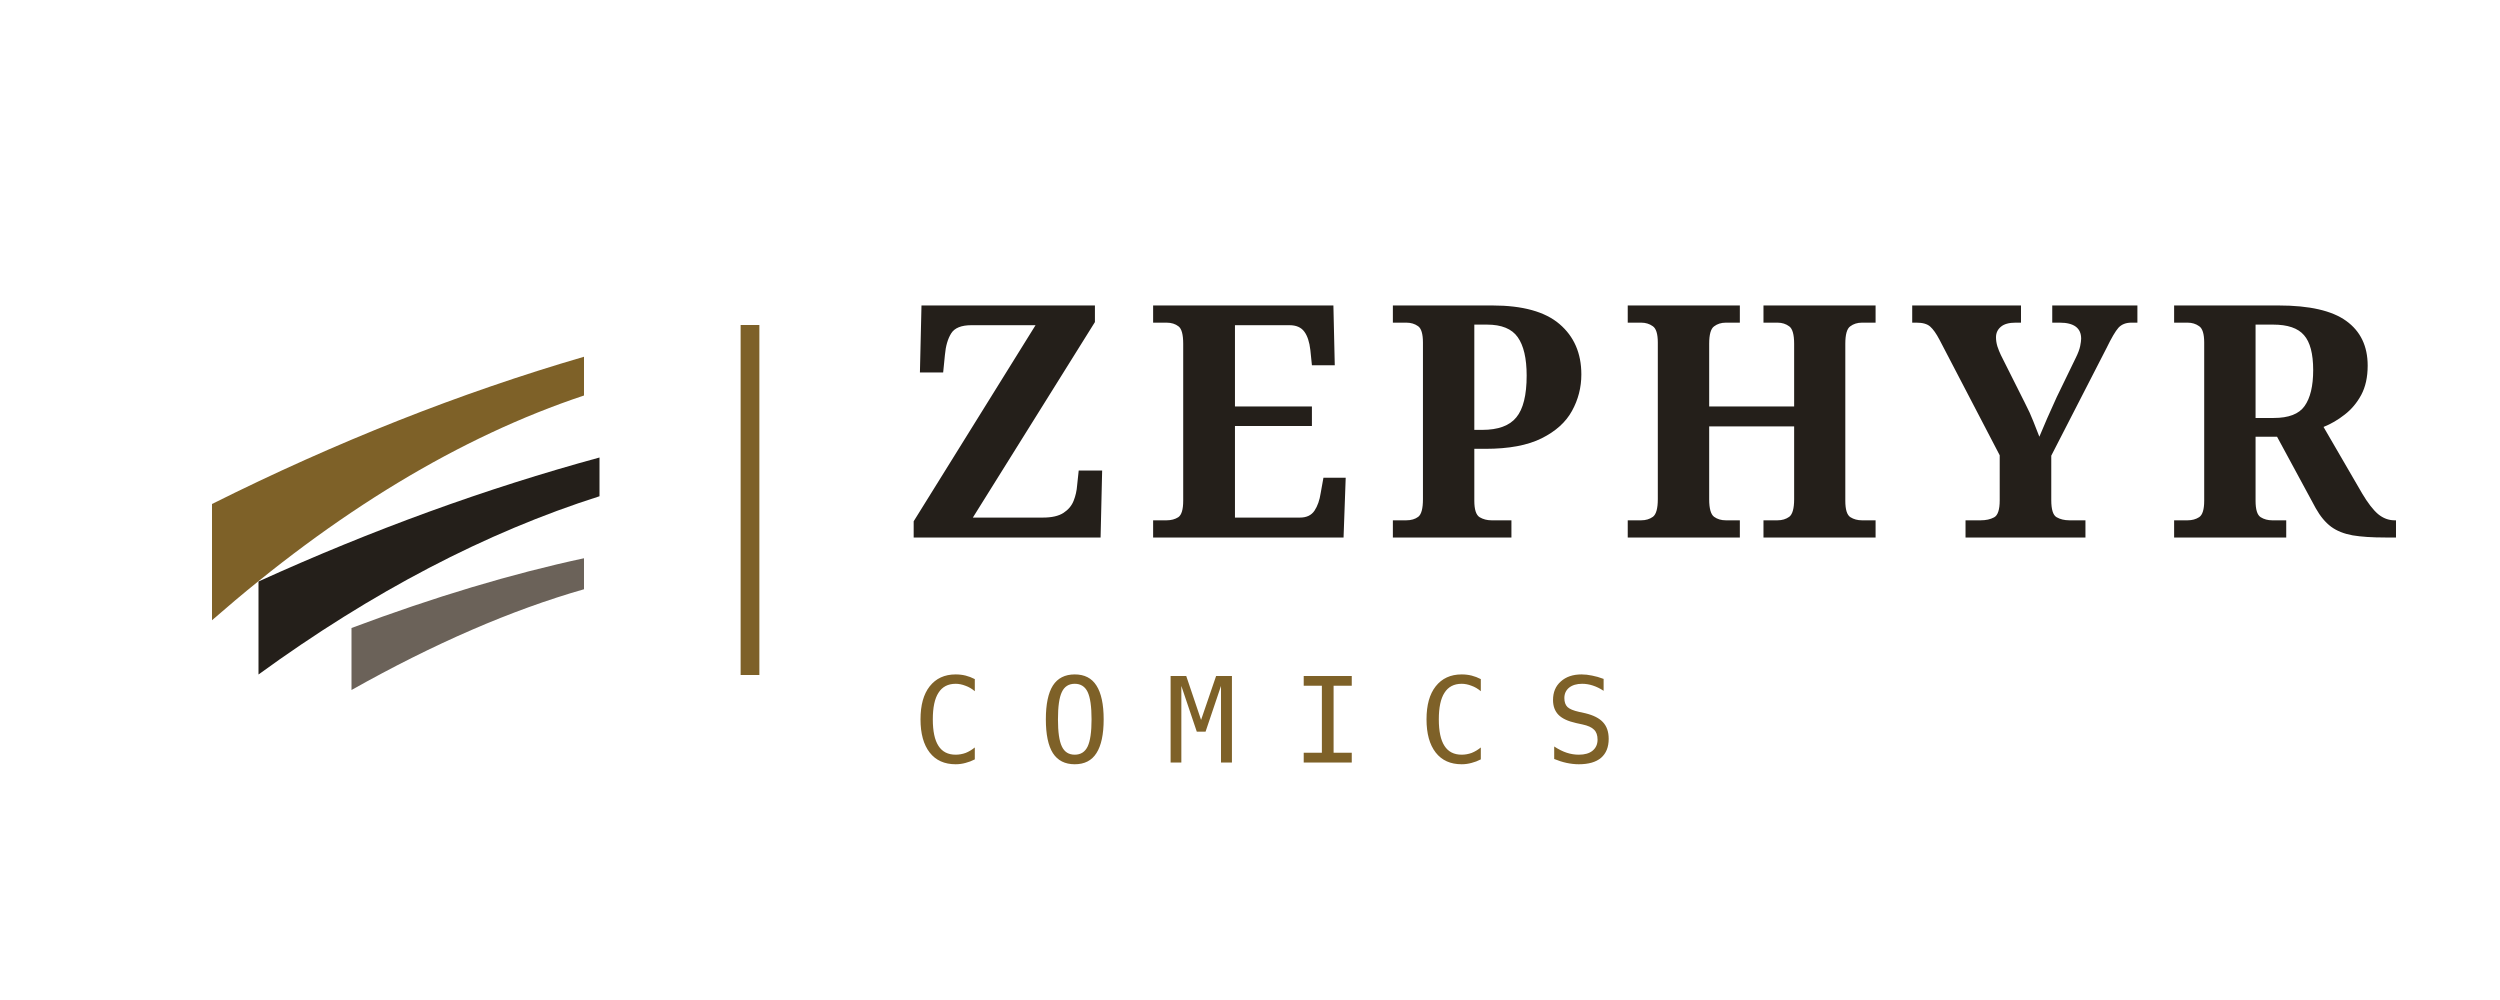
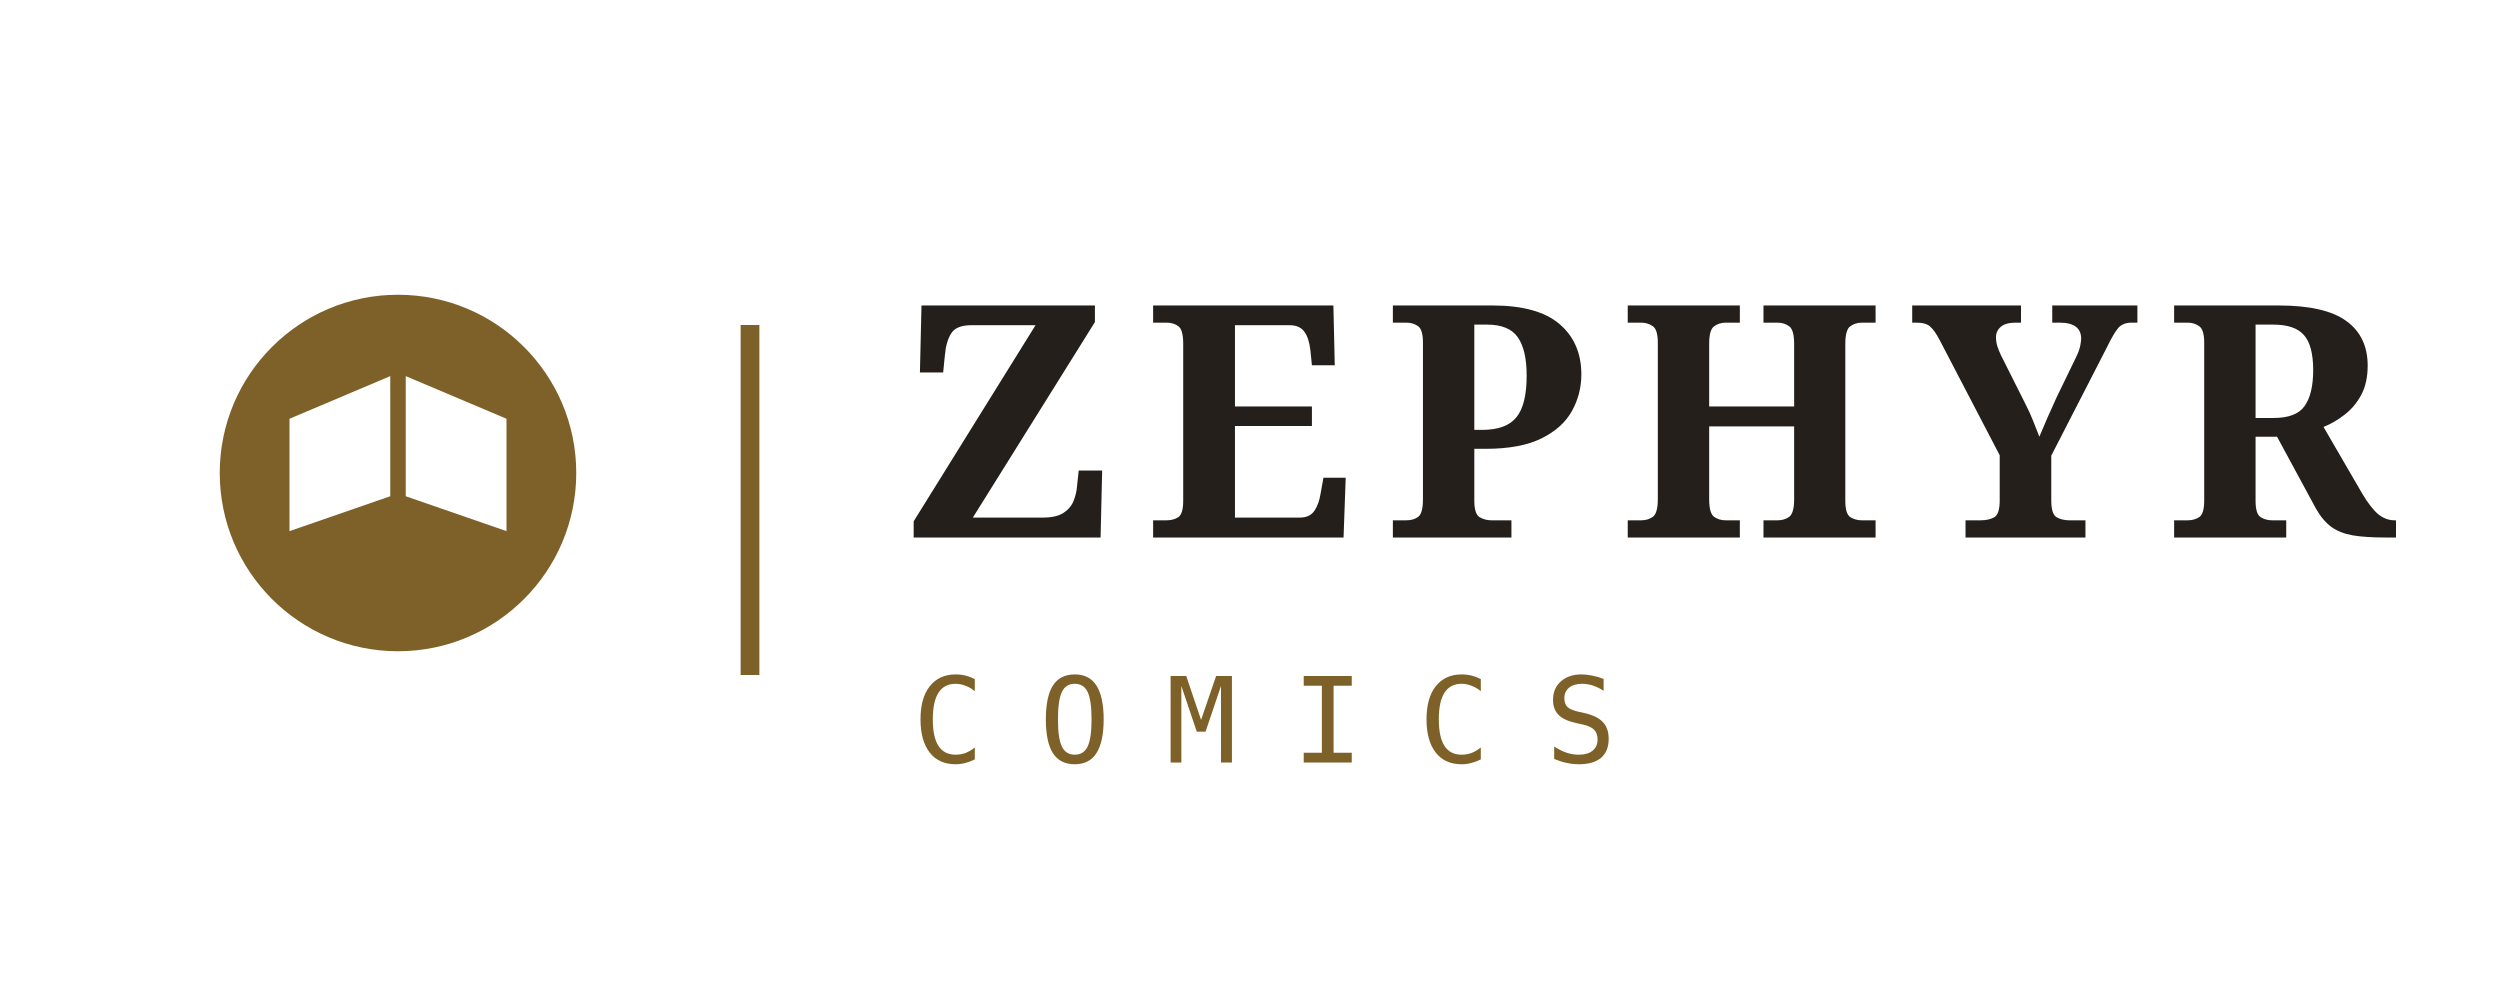
<svg xmlns="http://www.w3.org/2000/svg" viewBox="0 0 200 80" width="200" height="80" role="img" aria-labelledby="t d">
-   <g transform="translate(12 18) scale(0.62)">
-     <path d="M8 36Q32 24 56 17L56 22Q32 30 8 51Z" fill="#7E6128" />
-     <path d="M14 46Q36 36 58 30L58 35Q36 42 14 58Z" fill="#241F1A" />
-     <path d="M26 52Q42 46 56 43L56 47Q42 51 26 60Z" fill="#6B6259" />
-   </g>
+   <path transform="translate(12 18) scale(0.62)" fill="#7E6128" fill-rule="evenodd" d="M9 32a23 23 0 1 0 46 0a23 23 0 0 0-46 0ZM18 25L31 19.5L31 35L18 39.5ZM33 19.5L46 25L46 39.5L33 35Z" />
  <path d="M60 26v28" fill="none" stroke="#7E6128" stroke-width="1.5" />
  <text x="72" y="43" font-family="serif" font-size="26" font-weight="600" letter-spacing="2.2" fill="#241F1A">ZEPHYR</text>
  <text x="73" y="61" font-family="monospace" font-size="9.5" letter-spacing="4.4" fill="#7E6128">COMICS</text>
</svg>
